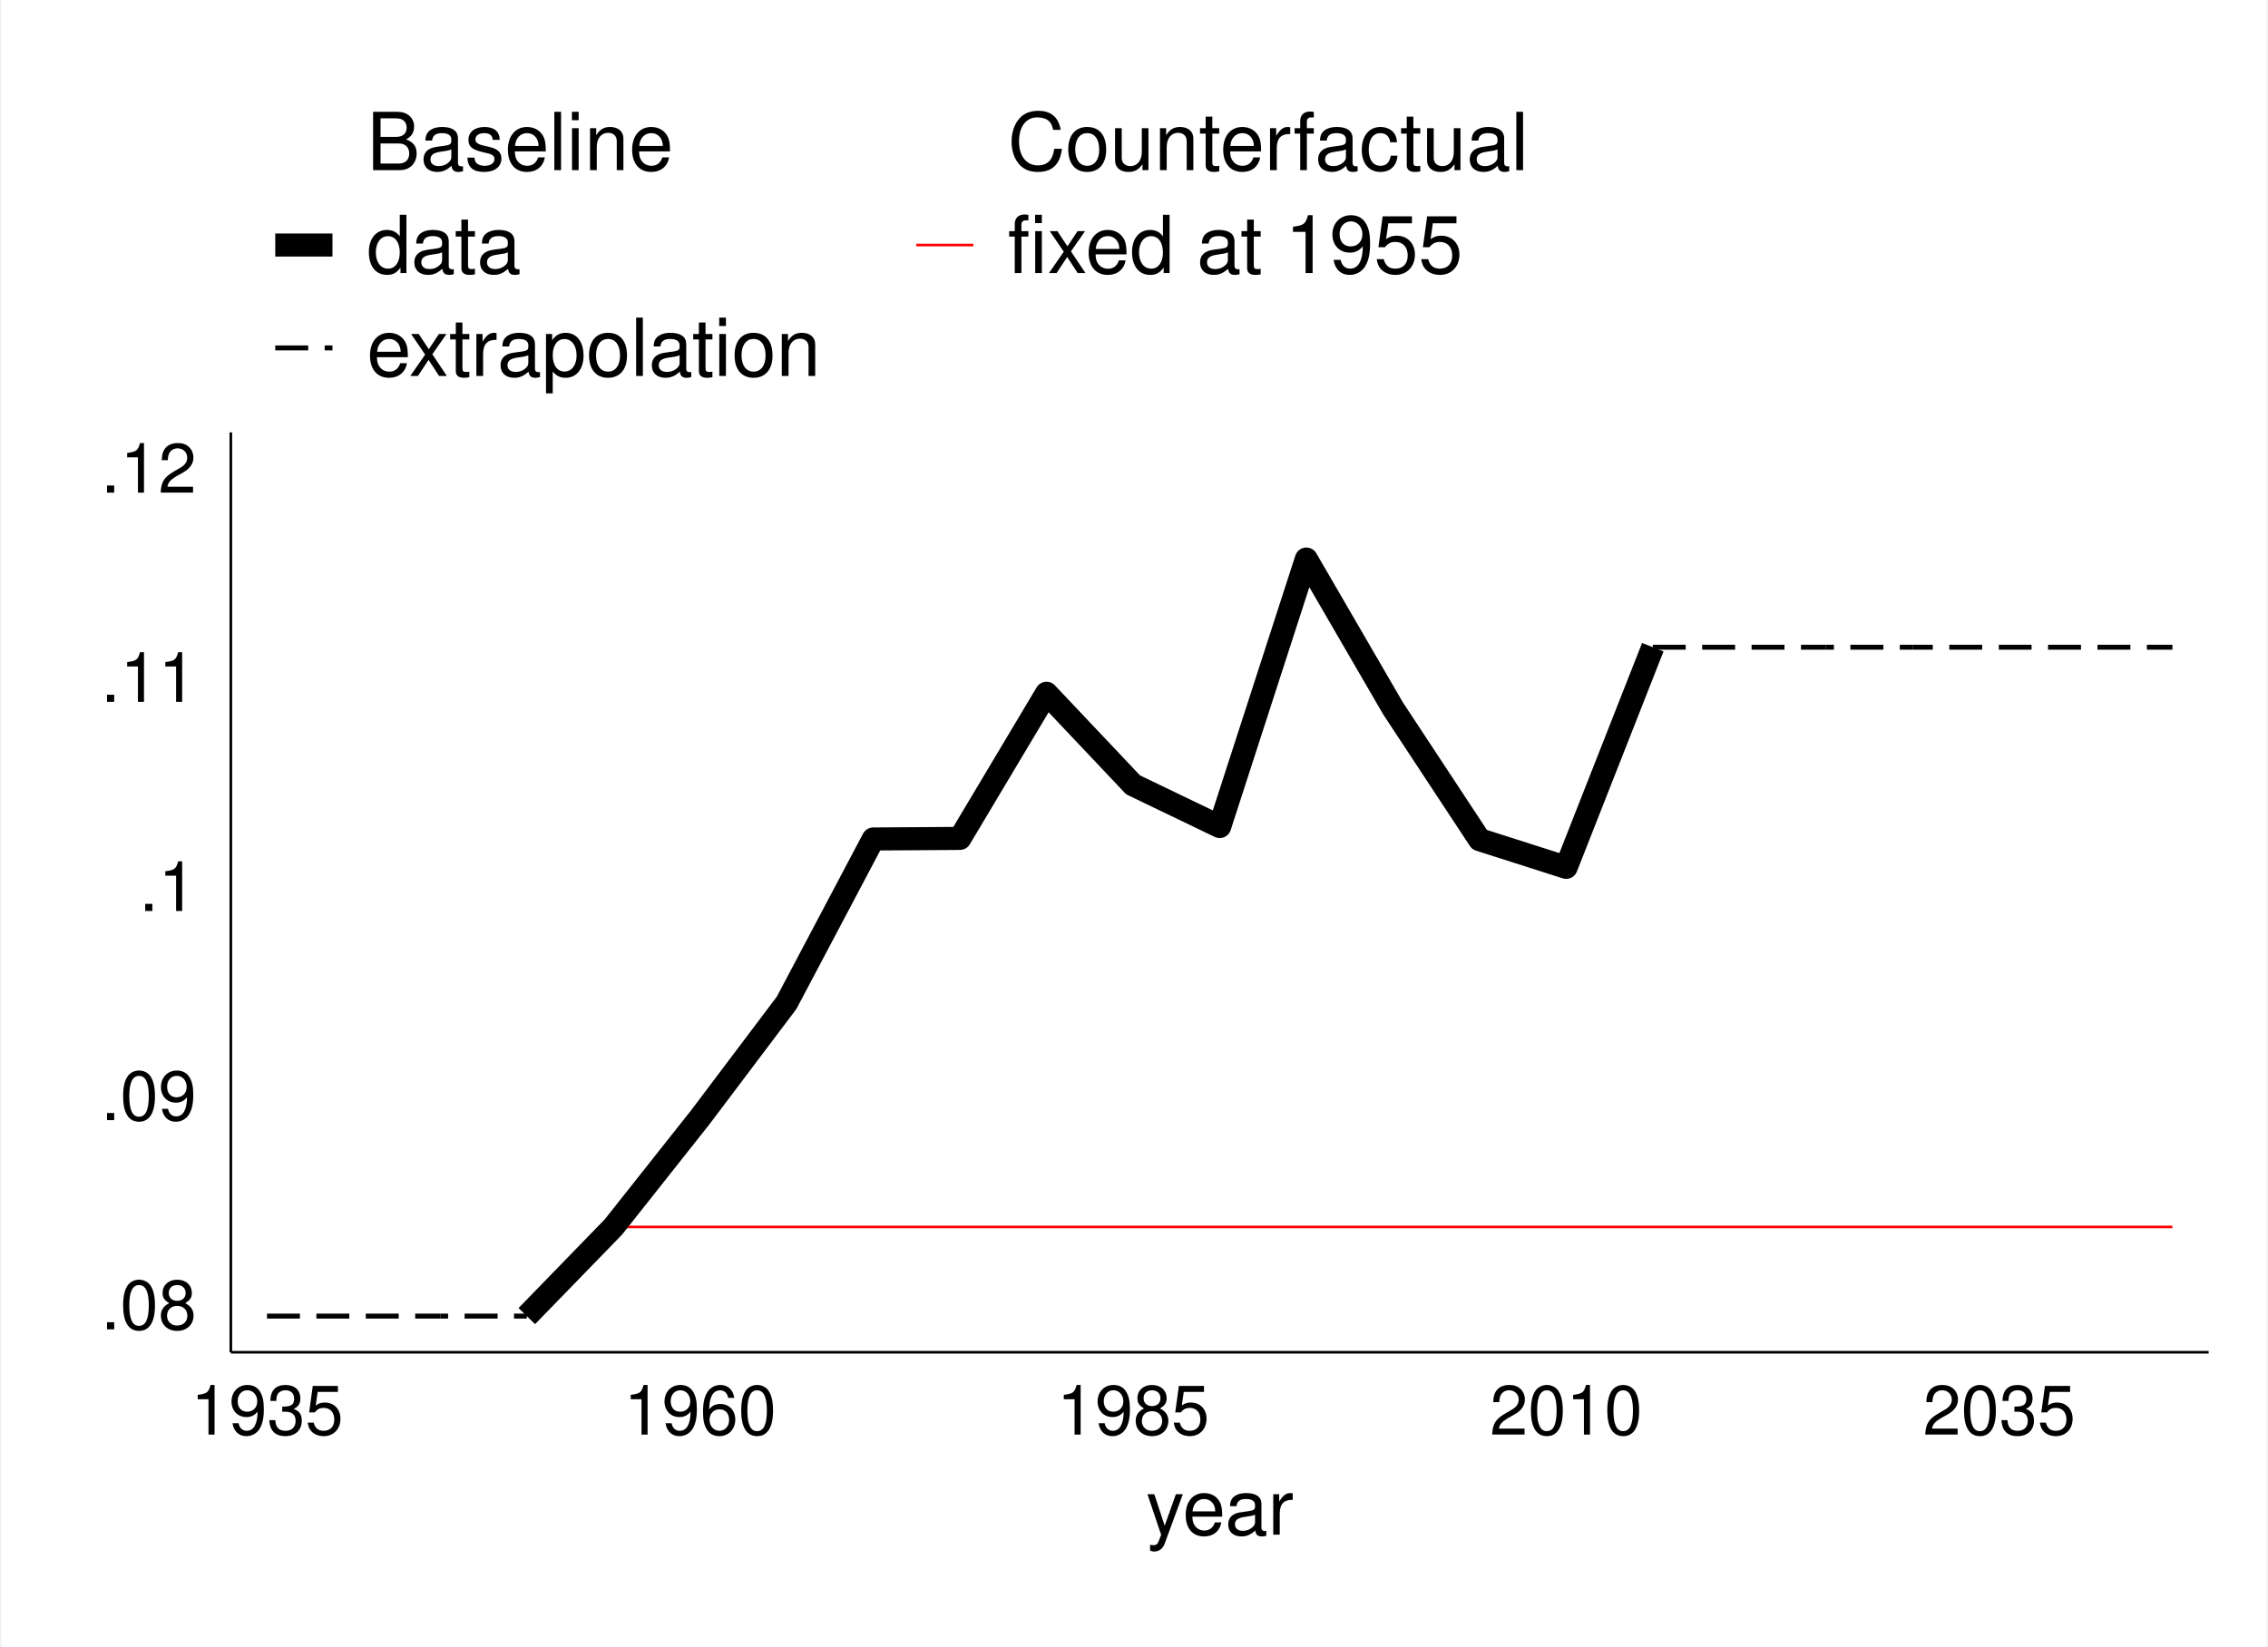
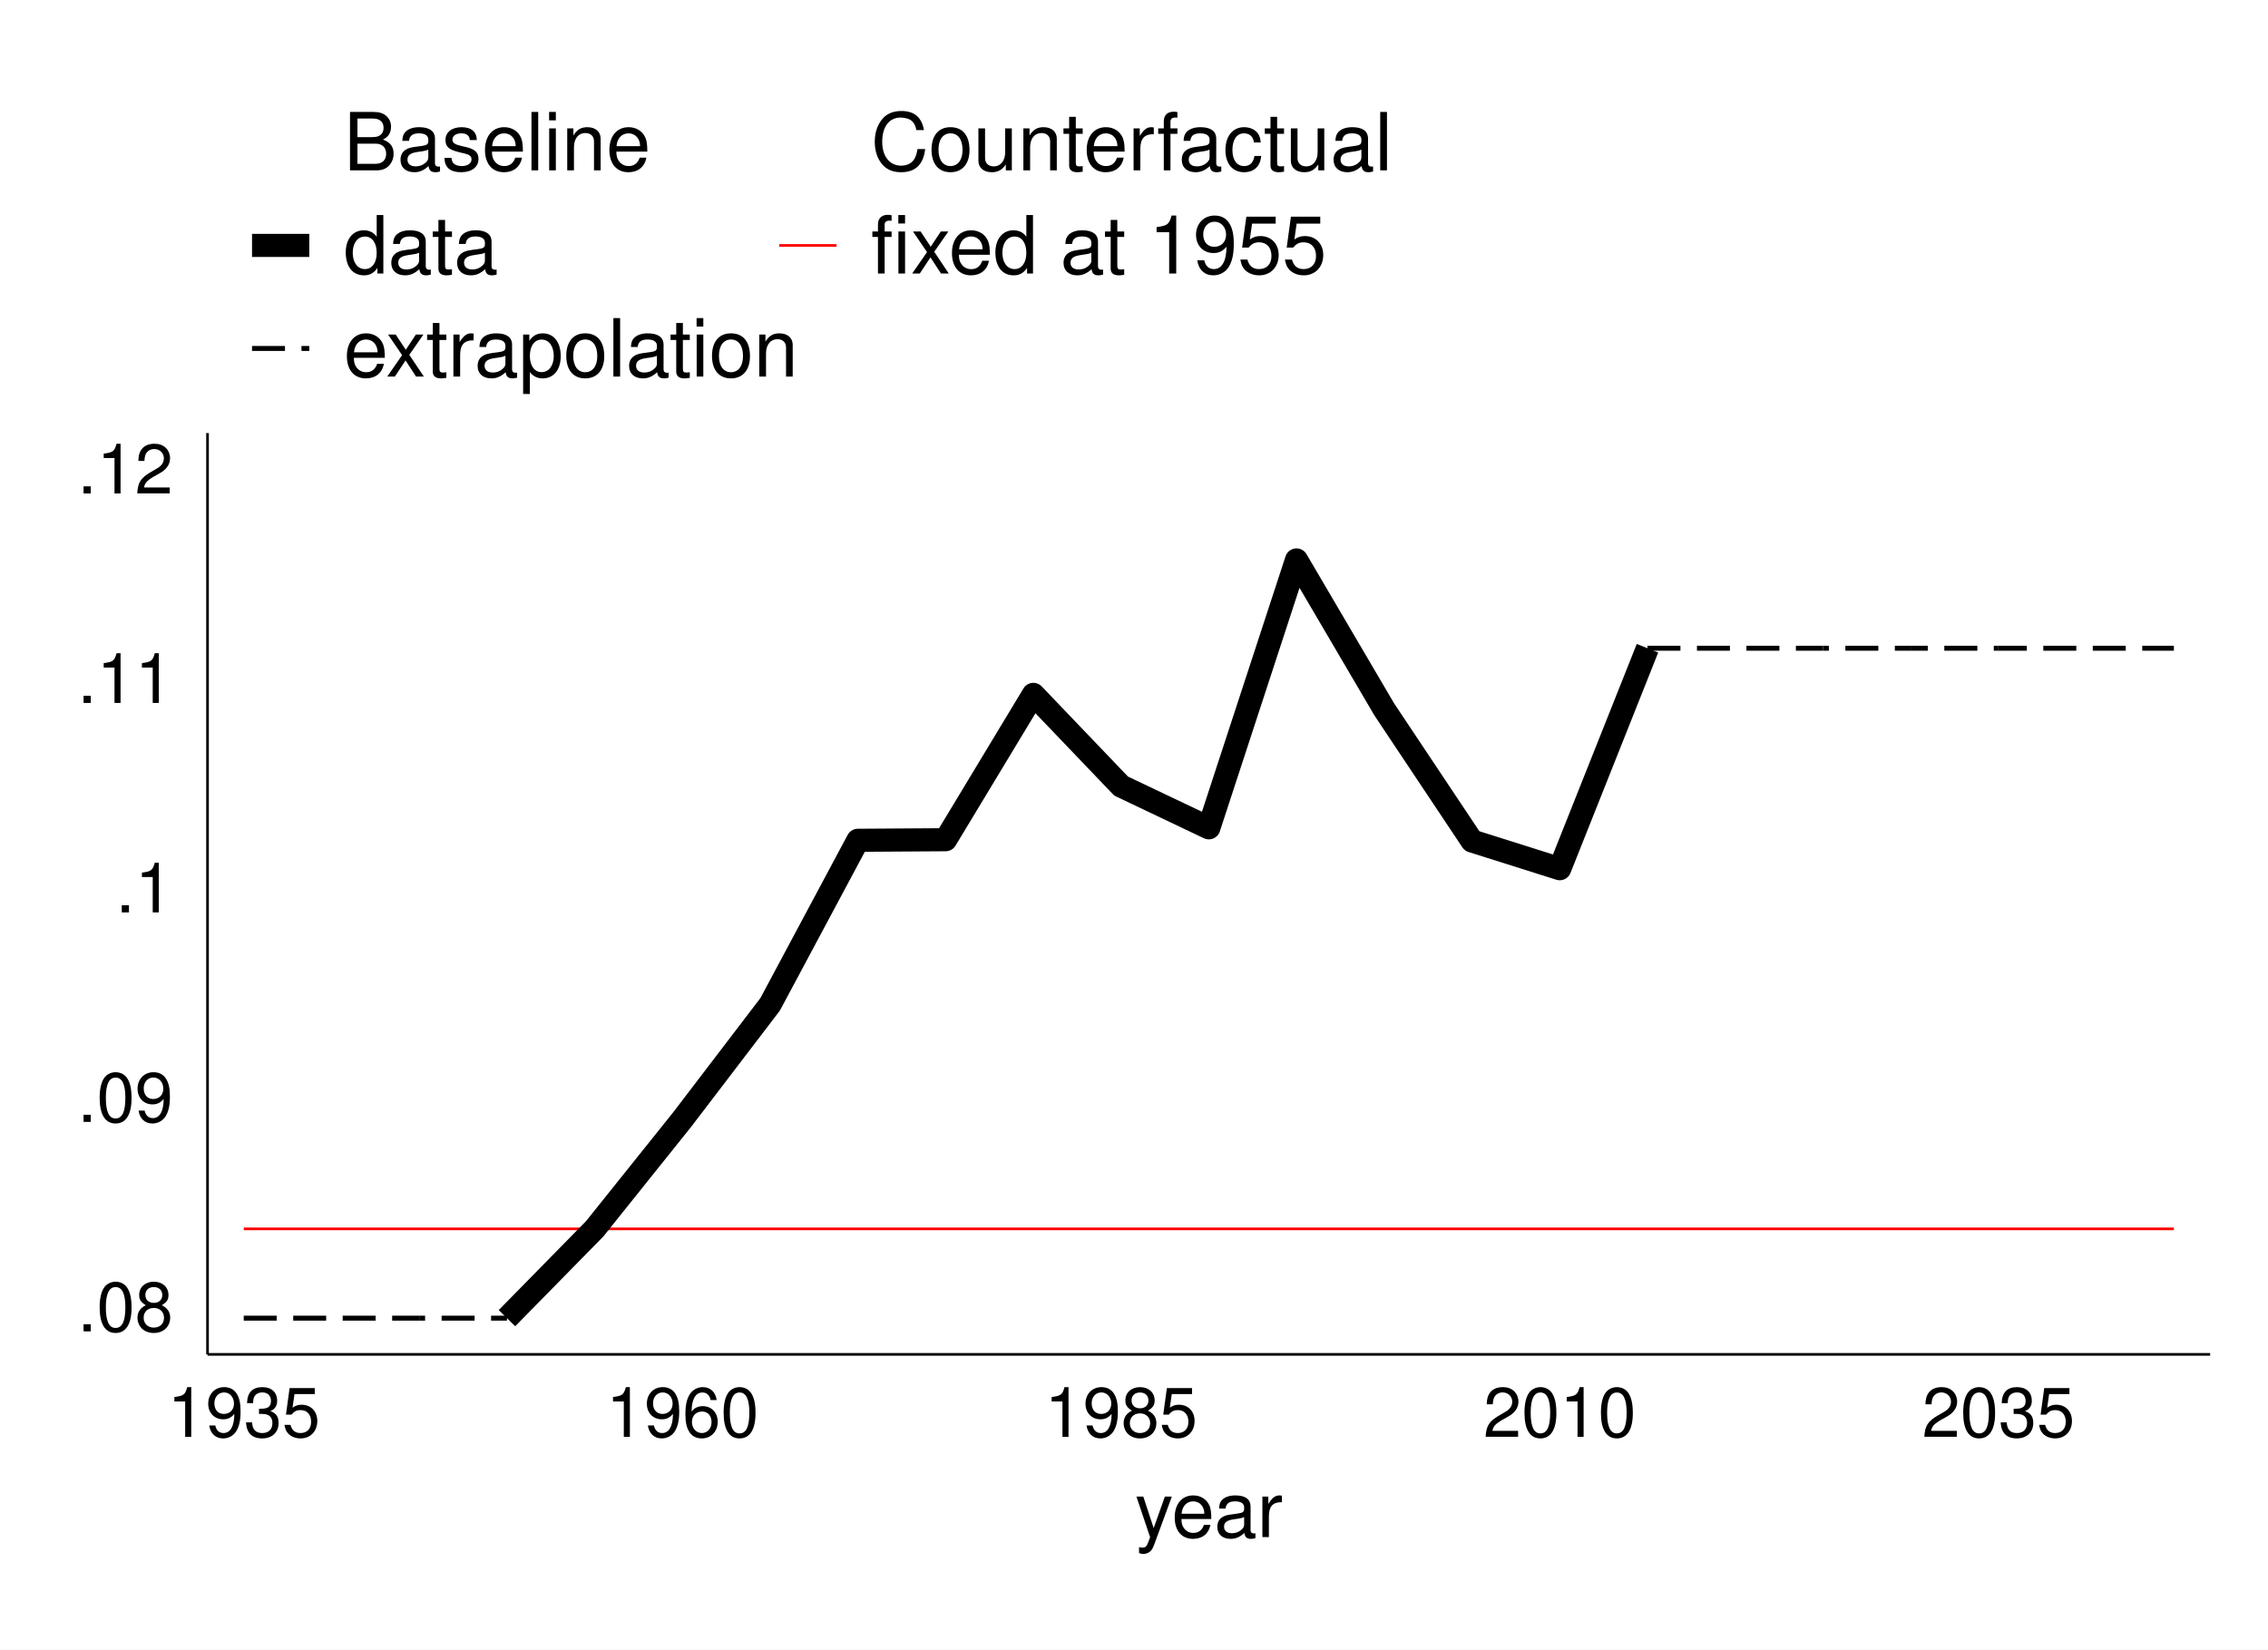
- <svg xmlns="http://www.w3.org/2000/svg" version="1.1" width="3.58in" height="2.60in" viewBox="0 0 2574 1872">
+ <svg xmlns="http://www.w3.org/2000/svg" version="1.1" width="3.575in" height="2.600in" viewBox="0 0 2574 1872">
  <rect x="0" y="0" width="2574" height="1872" style="fill:#FFFFFF;stroke:none" />
  <rect x="0.00" y="0.00" width="2573.92" height="1872.00" style="fill:#FFFFFF" />
  <rect x="1.50" y="1.50" width="2570.92" height="1869.00" style="fill:none;stroke:#FFFFFF;stroke-width:3.00" />
-   <rect x="260.54" y="491.57" width="2247.83" height="1045.72" style="fill:#FFFFFF" />
-   <rect x="262.04" y="493.07" width="2244.83" height="1042.72" style="fill:none;stroke:#FFFFFF;stroke-width:3.00" />
-   <path d=" M695.38 1394.83 L793.84 1394.83 L892.21 1394.83 L990.67 1394.83 L1089.12 1394.83 L1187.58 1394.83 L1285.95 1394.83 L1384.41 1394.83 L1482.87 1394.83 L1581.32 1394.83 L1679.70 1394.83 L1778.15 1394.83 L1876.61 1394.83 L1974.98 1394.83 L2073.44 1394.83 L2171.89 1394.83 L2270.35 1394.83 L2368.72 1394.83 L2467.18 1394.83" stroke-linejoin="round" style="fill:none;stroke:#FF0000;stroke-width:3.00" />
-   <path d=" M596.93 1496.18 L695.38 1394.83 L793.84 1270.47 L892.21 1140.00 L990.67 953.78 L1089.12 953.13 L1187.58 788.15 L1285.95 892.24 L1384.41 939.62 L1482.87 635.56 L1581.32 805.20 L1679.70 954.58 L1778.15 986.03 L1876.61 735.78" stroke-linejoin="round" style="fill:none;stroke:#000000;stroke-width:26.21" />
-   <line x1="301.64" y1="1496.18" x2="339.04" y2="1496.18" style="stroke:#000000;stroke-width:5.62" />
-   <line x1="357.79" y1="1496.18" x2="395.19" y2="1496.18" style="stroke:#000000;stroke-width:5.62" />
-   <line x1="413.93" y1="1496.18" x2="451.33" y2="1496.18" style="stroke:#000000;stroke-width:5.62" />
-   <line x1="470.08" y1="1496.18" x2="498.55" y2="1496.18" style="stroke:#000000;stroke-width:5.62" />
-   <line x1="498.55" y1="1496.18" x2="507.48" y2="1496.18" style="stroke:#000000;stroke-width:5.62" />
-   <line x1="526.22" y1="1496.18" x2="563.71" y2="1496.18" style="stroke:#000000;stroke-width:5.62" />
-   <line x1="582.37" y1="1496.18" x2="596.93" y2="1496.18" style="stroke:#000000;stroke-width:5.62" />
+   <rect x="235.52" y="491.57" width="2272.84" height="1045.72" style="fill:#FFFFFF" />
+   <rect x="237.02" y="493.07" width="2269.84" height="1042.72" style="fill:none;stroke:#FFFFFF;stroke-opacity:0.00;stroke-width:3.00" />
+   <path d=" M276.62 1394.83 L376.21 1394.83 L475.79 1394.83 L575.37 1394.83 L674.87 1394.83 L774.45 1394.83 L874.03 1394.83 L973.62 1394.83 L1073.20 1394.83 L1172.78 1394.83 L1272.36 1394.83 L1371.94 1394.83 L1471.44 1394.83 L1571.02 1394.83 L1670.61 1394.83 L1770.19 1394.83 L1869.77 1394.83 L1969.35 1394.83 L2068.93 1394.83 L2168.43 1394.83 L2268.02 1394.83 L2367.60 1394.83 L2467.18 1394.83" stroke-linejoin="round" style="fill:none;stroke:#FF0000;stroke-width:3.00" />
+   <path d=" M575.37 1496.18 L674.87 1394.83 L774.45 1270.47 L874.03 1140.00 L973.62 953.78 L1073.20 953.13 L1172.78 788.15 L1272.36 892.24 L1371.94 939.62 L1471.44 635.56 L1571.02 805.20 L1670.61 954.58 L1770.19 986.03 L1869.77 735.78" stroke-linejoin="round" style="fill:none;stroke:#000000;stroke-width:26.21" />
+   <line x1="276.62" y1="1496.18" x2="314.03" y2="1496.18" style="stroke:#000000;stroke-width:5.62" />
+   <line x1="332.77" y1="1496.18" x2="370.17" y2="1496.18" style="stroke:#000000;stroke-width:5.62" />
+   <line x1="388.92" y1="1496.18" x2="426.32" y2="1496.18" style="stroke:#000000;stroke-width:5.62" />
+   <line x1="445.06" y1="1496.18" x2="475.79" y2="1496.18" style="stroke:#000000;stroke-width:5.62" />
+   <line x1="475.79" y1="1496.18" x2="482.46" y2="1496.18" style="stroke:#000000;stroke-width:5.62" />
+   <line x1="501.21" y1="1496.18" x2="538.61" y2="1496.18" style="stroke:#000000;stroke-width:5.62" />
+   <line x1="557.35" y1="1496.18" x2="575.37" y2="1496.18" style="stroke:#000000;stroke-width:5.62" />
  <path d="" stroke-linejoin="round" style="fill:none;stroke:#000000;stroke-width:5.62" />
-   <line x1="1876.61" y1="735.78" x2="1914.01" y2="735.78" style="stroke:#000000;stroke-width:5.62" />
-   <line x1="1932.75" y1="735.78" x2="1970.16" y2="735.78" style="stroke:#000000;stroke-width:5.62" />
-   <line x1="1988.90" y1="735.78" x2="2026.30" y2="735.78" style="stroke:#000000;stroke-width:5.62" />
-   <line x1="2045.04" y1="735.78" x2="2073.44" y2="735.78" style="stroke:#000000;stroke-width:5.62" />
-   <line x1="2073.44" y1="735.78" x2="2082.45" y2="735.78" style="stroke:#000000;stroke-width:5.62" />
-   <line x1="2101.19" y1="735.78" x2="2138.67" y2="735.78" style="stroke:#000000;stroke-width:5.62" />
-   <line x1="2157.33" y1="735.78" x2="2171.89" y2="735.78" style="stroke:#000000;stroke-width:5.62" />
-   <line x1="2171.89" y1="735.78" x2="2194.82" y2="735.78" style="stroke:#000000;stroke-width:5.62" />
-   <line x1="2213.56" y1="735.78" x2="2250.96" y2="735.78" style="stroke:#000000;stroke-width:5.62" />
-   <line x1="2269.70" y1="735.78" x2="2270.35" y2="735.78" style="stroke:#000000;stroke-width:5.62" />
-   <line x1="2270.35" y1="735.78" x2="2307.11" y2="735.78" style="stroke:#000000;stroke-width:5.62" />
-   <line x1="2325.85" y1="735.78" x2="2363.25" y2="735.78" style="stroke:#000000;stroke-width:5.62" />
-   <line x1="2382.00" y1="735.78" x2="2419.40" y2="735.78" style="stroke:#000000;stroke-width:5.62" />
-   <line x1="2438.14" y1="735.78" x2="2467.18" y2="735.78" style="stroke:#000000;stroke-width:5.62" />
+   <line x1="1869.77" y1="735.78" x2="1907.17" y2="735.78" style="stroke:#000000;stroke-width:5.62" />
+   <line x1="1925.92" y1="735.78" x2="1963.32" y2="735.78" style="stroke:#000000;stroke-width:5.62" />
+   <line x1="1982.06" y1="735.78" x2="2019.46" y2="735.78" style="stroke:#000000;stroke-width:5.62" />
+   <line x1="2038.21" y1="735.78" x2="2068.93" y2="735.78" style="stroke:#000000;stroke-width:5.62" />
+   <line x1="2068.93" y1="735.78" x2="2075.61" y2="735.78" style="stroke:#000000;stroke-width:5.62" />
+   <line x1="2094.35" y1="735.78" x2="2131.75" y2="735.78" style="stroke:#000000;stroke-width:5.62" />
+   <line x1="2150.50" y1="735.78" x2="2168.43" y2="735.78" style="stroke:#000000;stroke-width:5.62" />
+   <line x1="2168.43" y1="735.78" x2="2187.90" y2="735.78" style="stroke:#000000;stroke-width:5.62" />
+   <line x1="2206.64" y1="735.78" x2="2244.13" y2="735.78" style="stroke:#000000;stroke-width:5.62" />
+   <line x1="2262.79" y1="735.78" x2="2268.02" y2="735.78" style="stroke:#000000;stroke-width:5.62" />
+   <line x1="2268.02" y1="735.78" x2="2300.27" y2="735.78" style="stroke:#000000;stroke-width:5.62" />
+   <line x1="2319.01" y1="735.78" x2="2356.42" y2="735.78" style="stroke:#000000;stroke-width:5.62" />
+   <line x1="2375.16" y1="735.78" x2="2412.56" y2="735.78" style="stroke:#000000;stroke-width:5.62" />
+   <line x1="2431.30" y1="735.78" x2="2467.18" y2="735.78" style="stroke:#000000;stroke-width:5.62" />
  <path d="" stroke-linejoin="round" style="fill:none;stroke:#000000;stroke-width:5.62" />
-   <line x1="260.54" y1="1537.29" x2="260.54" y2="491.57" style="stroke:#000000;stroke-width:3.00" />
-   <text x="221.52" y="1511.21" style="font-family:'Helvetica';font-size:78.02px;fill:#000000" text-anchor="end">.08</text>
-   <text x="221.52" y="1273.43" style="font-family:'Helvetica';font-size:78.02px;fill:#000000" text-anchor="end">.09</text>
-   <text x="221.52" y="1035.65" style="font-family:'Helvetica';font-size:78.02px;fill:#000000" text-anchor="end">.1</text>
-   <text x="221.52" y="797.86" style="font-family:'Helvetica';font-size:78.02px;fill:#000000" text-anchor="end">.11</text>
-   <text x="221.52" y="560.08" style="font-family:'Helvetica';font-size:78.02px;fill:#000000" text-anchor="end">.12</text>
-   <line x1="260.54" y1="1537.29" x2="2508.36" y2="1537.29" style="stroke:#000000;stroke-width:3.00" />
-   <text x="301.72" y="1630.88" style="font-family:'Helvetica';font-size:78.02px;fill:#000000" text-anchor="middle">1935</text>
-   <text x="793.84" y="1630.88" style="font-family:'Helvetica';font-size:78.02px;fill:#000000" text-anchor="middle">1960</text>
-   <text x="1286.03" y="1630.88" style="font-family:'Helvetica';font-size:78.02px;fill:#000000" text-anchor="middle">1985</text>
-   <text x="1778.15" y="1630.88" style="font-family:'Helvetica';font-size:78.02px;fill:#000000" text-anchor="middle">2010</text>
-   <text x="2270.35" y="1630.88" style="font-family:'Helvetica';font-size:78.02px;fill:#000000" text-anchor="middle">2035</text>
-   <text x="1384.49" y="1744.68" style="font-family:'Helvetica';font-size:87.76px;fill:#000000" text-anchor="middle">year</text>
-   <rect x="282.98" y="88.00" width="1499.03" height="381.12" style="fill:#FFFFFF" />
-   <rect x="284.48" y="89.50" width="1496.03" height="378.12" style="fill:none;stroke:#FFFFFF;stroke-width:3.00" />
-   <text x="415.06" y="193.39" style="font-family:'Helvetica';font-size:90.97px;fill:#000000">Baseline</text>
-   <text x="1143.50" y="193.39" style="font-family:'Helvetica';font-size:90.97px;fill:#000000">Counterfactual</text>
-   <text x="415.06" y="310.43" style="font-family:'Helvetica';font-size:90.97px;fill:#000000">data</text>
-   <text x="1143.50" y="310.43" style="font-family:'Helvetica';font-size:90.97px;fill:#000000">fixed at 1955</text>
-   <text x="415.06" y="427.39" style="font-family:'Helvetica';font-size:90.97px;fill:#000000">extrapolation</text>
-   <line x1="311.05" y1="278.56" x2="376.05" y2="278.56" style="stroke:#000000;stroke-width:26.21" />
-   <line x1="1039.49" y1="278.56" x2="1104.49" y2="278.56" style="stroke:#FF0000;stroke-width:3.00" />
-   <line x1="311.05" y1="395.52" x2="348.46" y2="395.52" style="stroke:#000000;stroke-width:5.62" />
-   <line x1="367.20" y1="395.52" x2="376.05" y2="395.52" style="stroke:#000000;stroke-width:5.62" />
+   <line x1="235.52" y1="1537.29" x2="235.52" y2="491.57" style="stroke:#000000;stroke-width:3.00" />
+   <text x="196.51" y="1511.21" style="font-family:'Helvetica';font-size:78.02px;fill:#000000" text-anchor="end">.08</text>
+   <text x="196.51" y="1273.43" style="font-family:'Helvetica';font-size:78.02px;fill:#000000" text-anchor="end">.09</text>
+   <text x="196.51" y="1035.65" style="font-family:'Helvetica';font-size:78.02px;fill:#000000" text-anchor="end">.1</text>
+   <text x="196.51" y="797.86" style="font-family:'Helvetica';font-size:78.02px;fill:#000000" text-anchor="end">.11</text>
+   <text x="196.51" y="560.08" style="font-family:'Helvetica';font-size:78.02px;fill:#000000" text-anchor="end">.12</text>
+   <line x1="235.52" y1="1537.29" x2="2508.36" y2="1537.29" style="stroke:#000000;stroke-width:3.00" />
+   <text x="276.71" y="1630.88" style="font-family:'Helvetica';font-size:78.02px;fill:#000000" text-anchor="middle">1935</text>
+   <text x="774.53" y="1630.88" style="font-family:'Helvetica';font-size:78.02px;fill:#000000" text-anchor="middle">1960</text>
+   <text x="1272.36" y="1630.88" style="font-family:'Helvetica';font-size:78.02px;fill:#000000" text-anchor="middle">1985</text>
+   <text x="1770.19" y="1630.88" style="font-family:'Helvetica';font-size:78.02px;fill:#000000" text-anchor="middle">2010</text>
+   <text x="2268.10" y="1630.88" style="font-family:'Helvetica';font-size:78.02px;fill:#000000" text-anchor="middle">2035</text>
+   <text x="1371.94" y="1744.68" style="font-family:'Helvetica';font-size:87.76px;fill:#000000" text-anchor="middle">year</text>
+   <rect x="257.96" y="88.00" width="1215.01" height="381.12" style="fill:#FFFFFF" />
+   <rect x="259.46" y="89.50" width="1212.01" height="378.12" style="fill:none;stroke:#FFFFFF;stroke-opacity:0.00;stroke-width:3.00" />
+   <text x="390.04" y="193.39" style="font-family:'Helvetica';font-size:90.97px;fill:#000000">Baseline</text>
+   <text x="988.42" y="193.39" style="font-family:'Helvetica';font-size:90.97px;fill:#000000">Counterfactual</text>
+   <text x="390.04" y="310.43" style="font-family:'Helvetica';font-size:90.97px;fill:#000000">data</text>
+   <text x="988.42" y="310.43" style="font-family:'Helvetica';font-size:90.97px;fill:#000000">fixed at 1955</text>
+   <text x="390.04" y="427.39" style="font-family:'Helvetica';font-size:90.97px;fill:#000000">extrapolation</text>
+   <line x1="286.04" y1="278.56" x2="351.03" y2="278.56" style="stroke:#000000;stroke-width:26.21" />
+   <line x1="884.41" y1="278.56" x2="949.40" y2="278.56" style="stroke:#FF0000;stroke-width:3.00" />
+   <line x1="286.04" y1="395.52" x2="323.44" y2="395.52" style="stroke:#000000;stroke-width:5.62" />
+   <line x1="342.18" y1="395.52" x2="351.03" y2="395.52" style="stroke:#000000;stroke-width:5.62" />
</svg>
